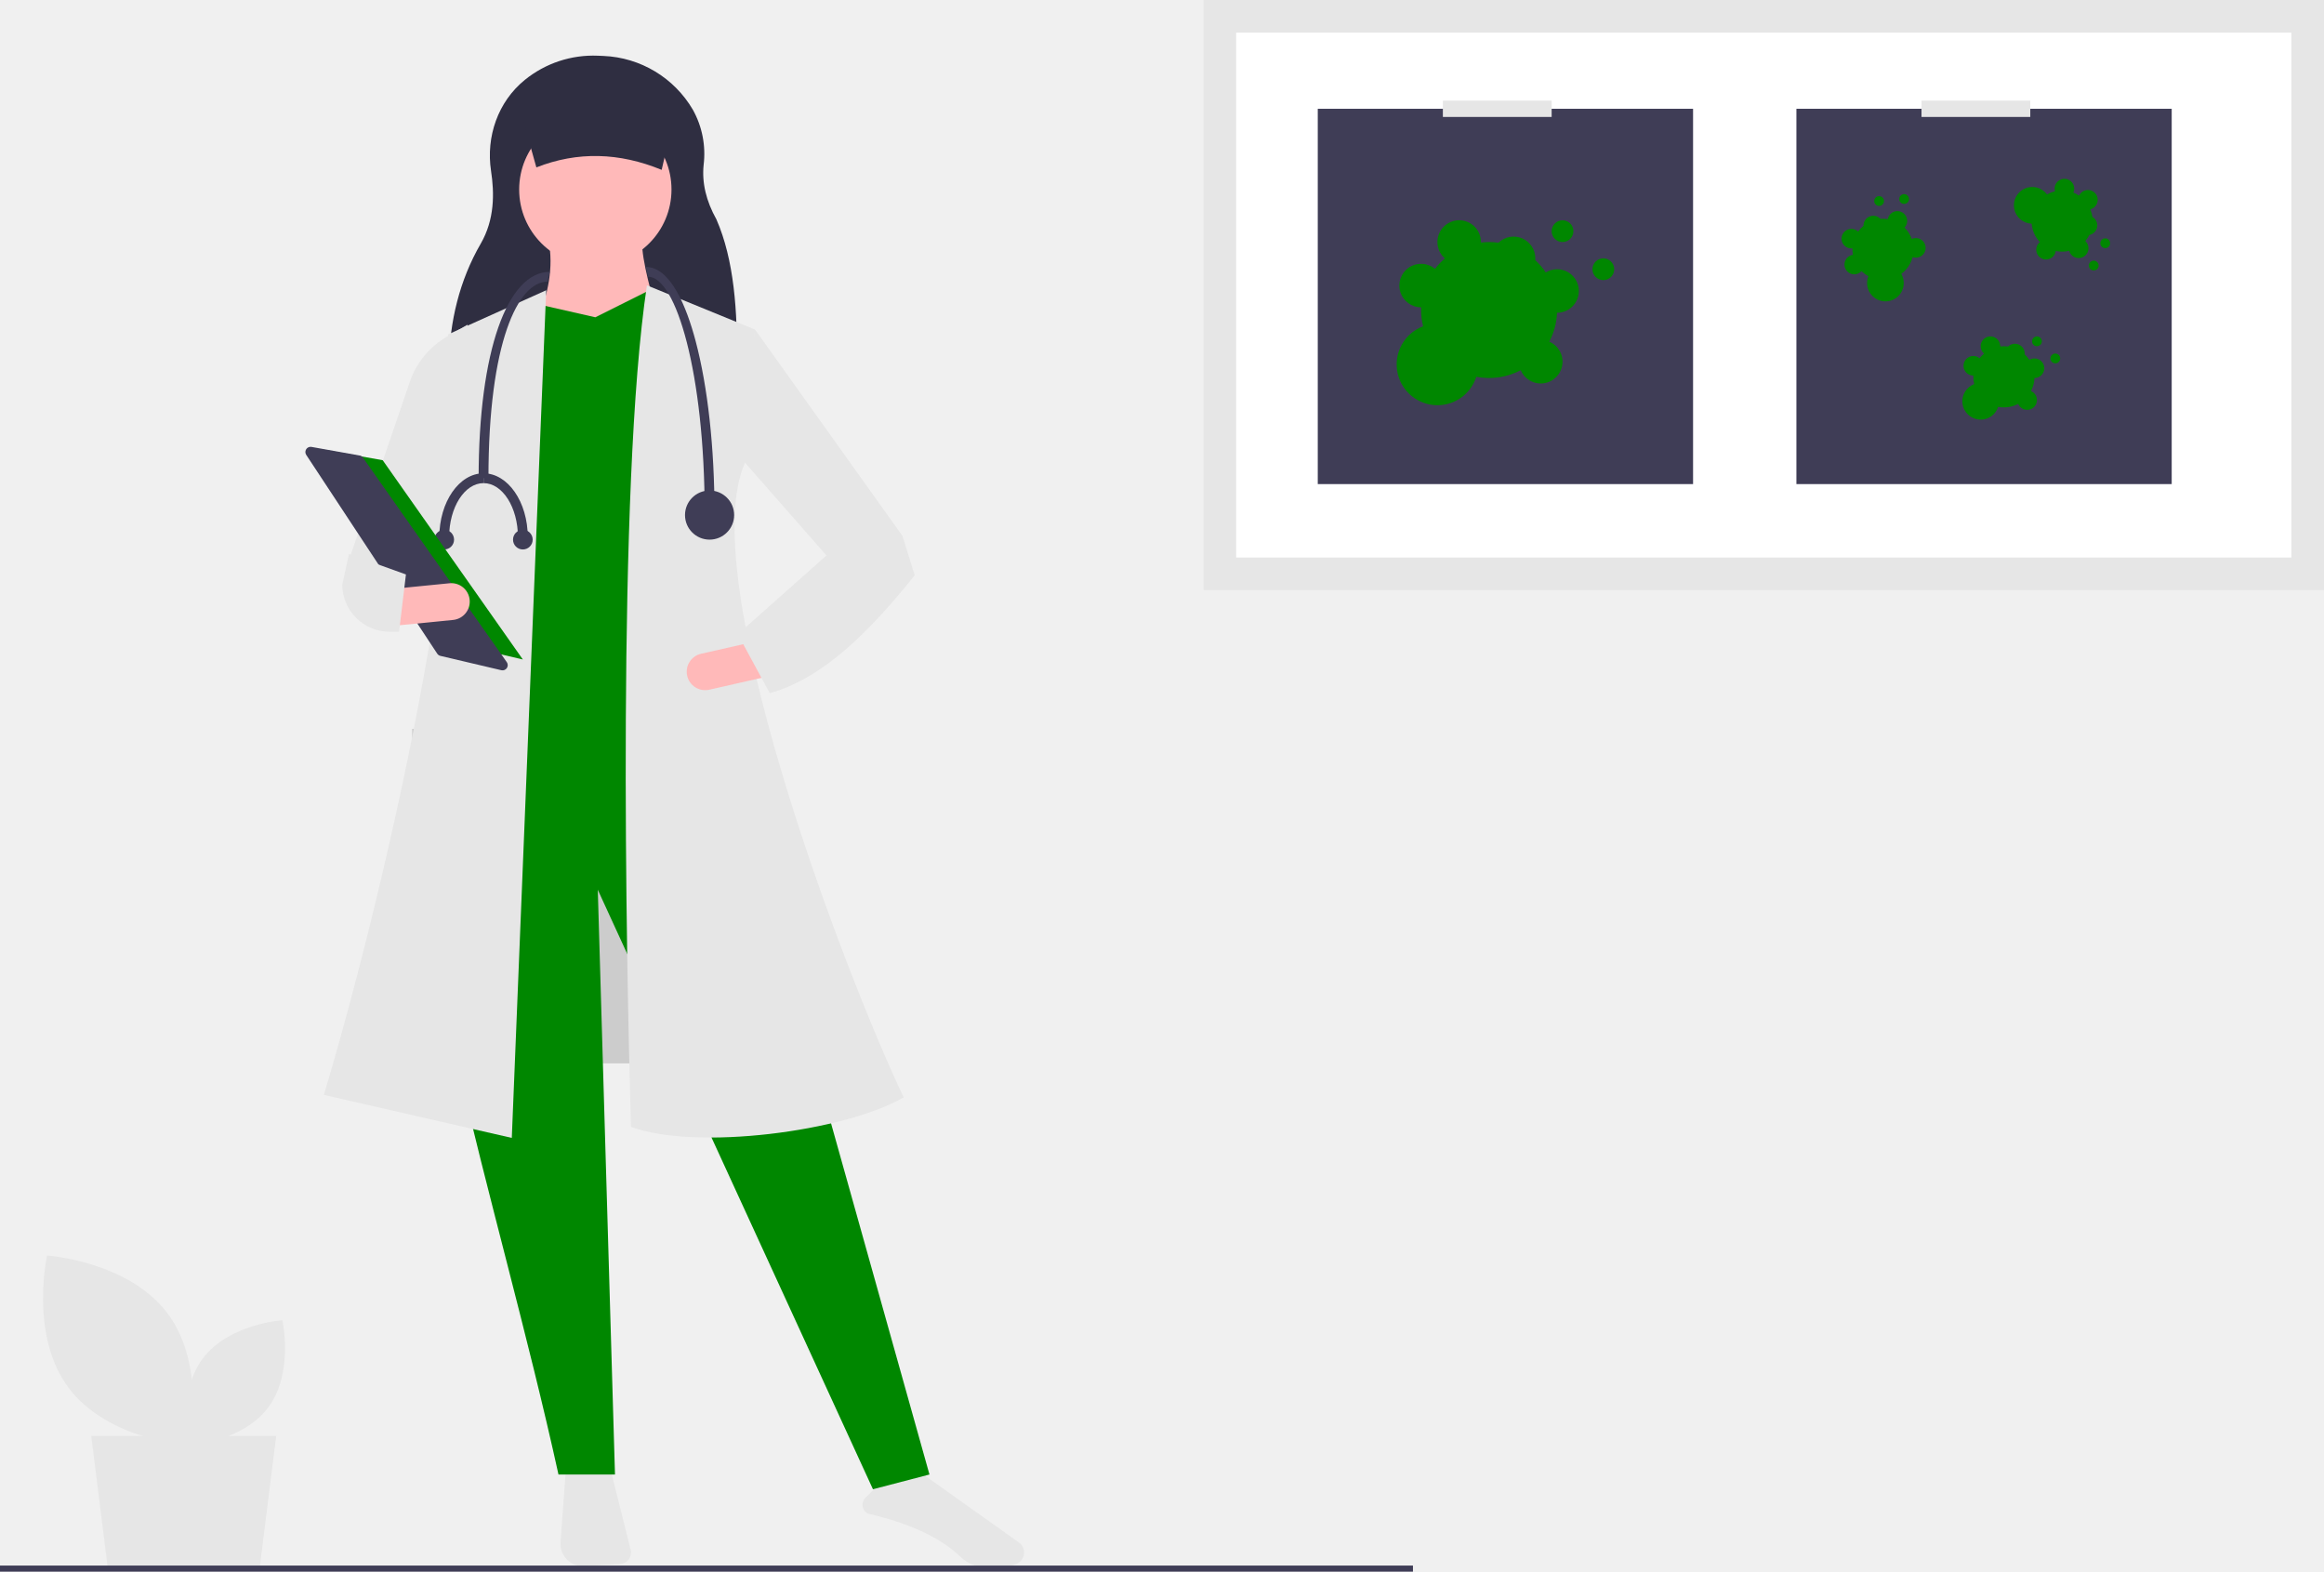
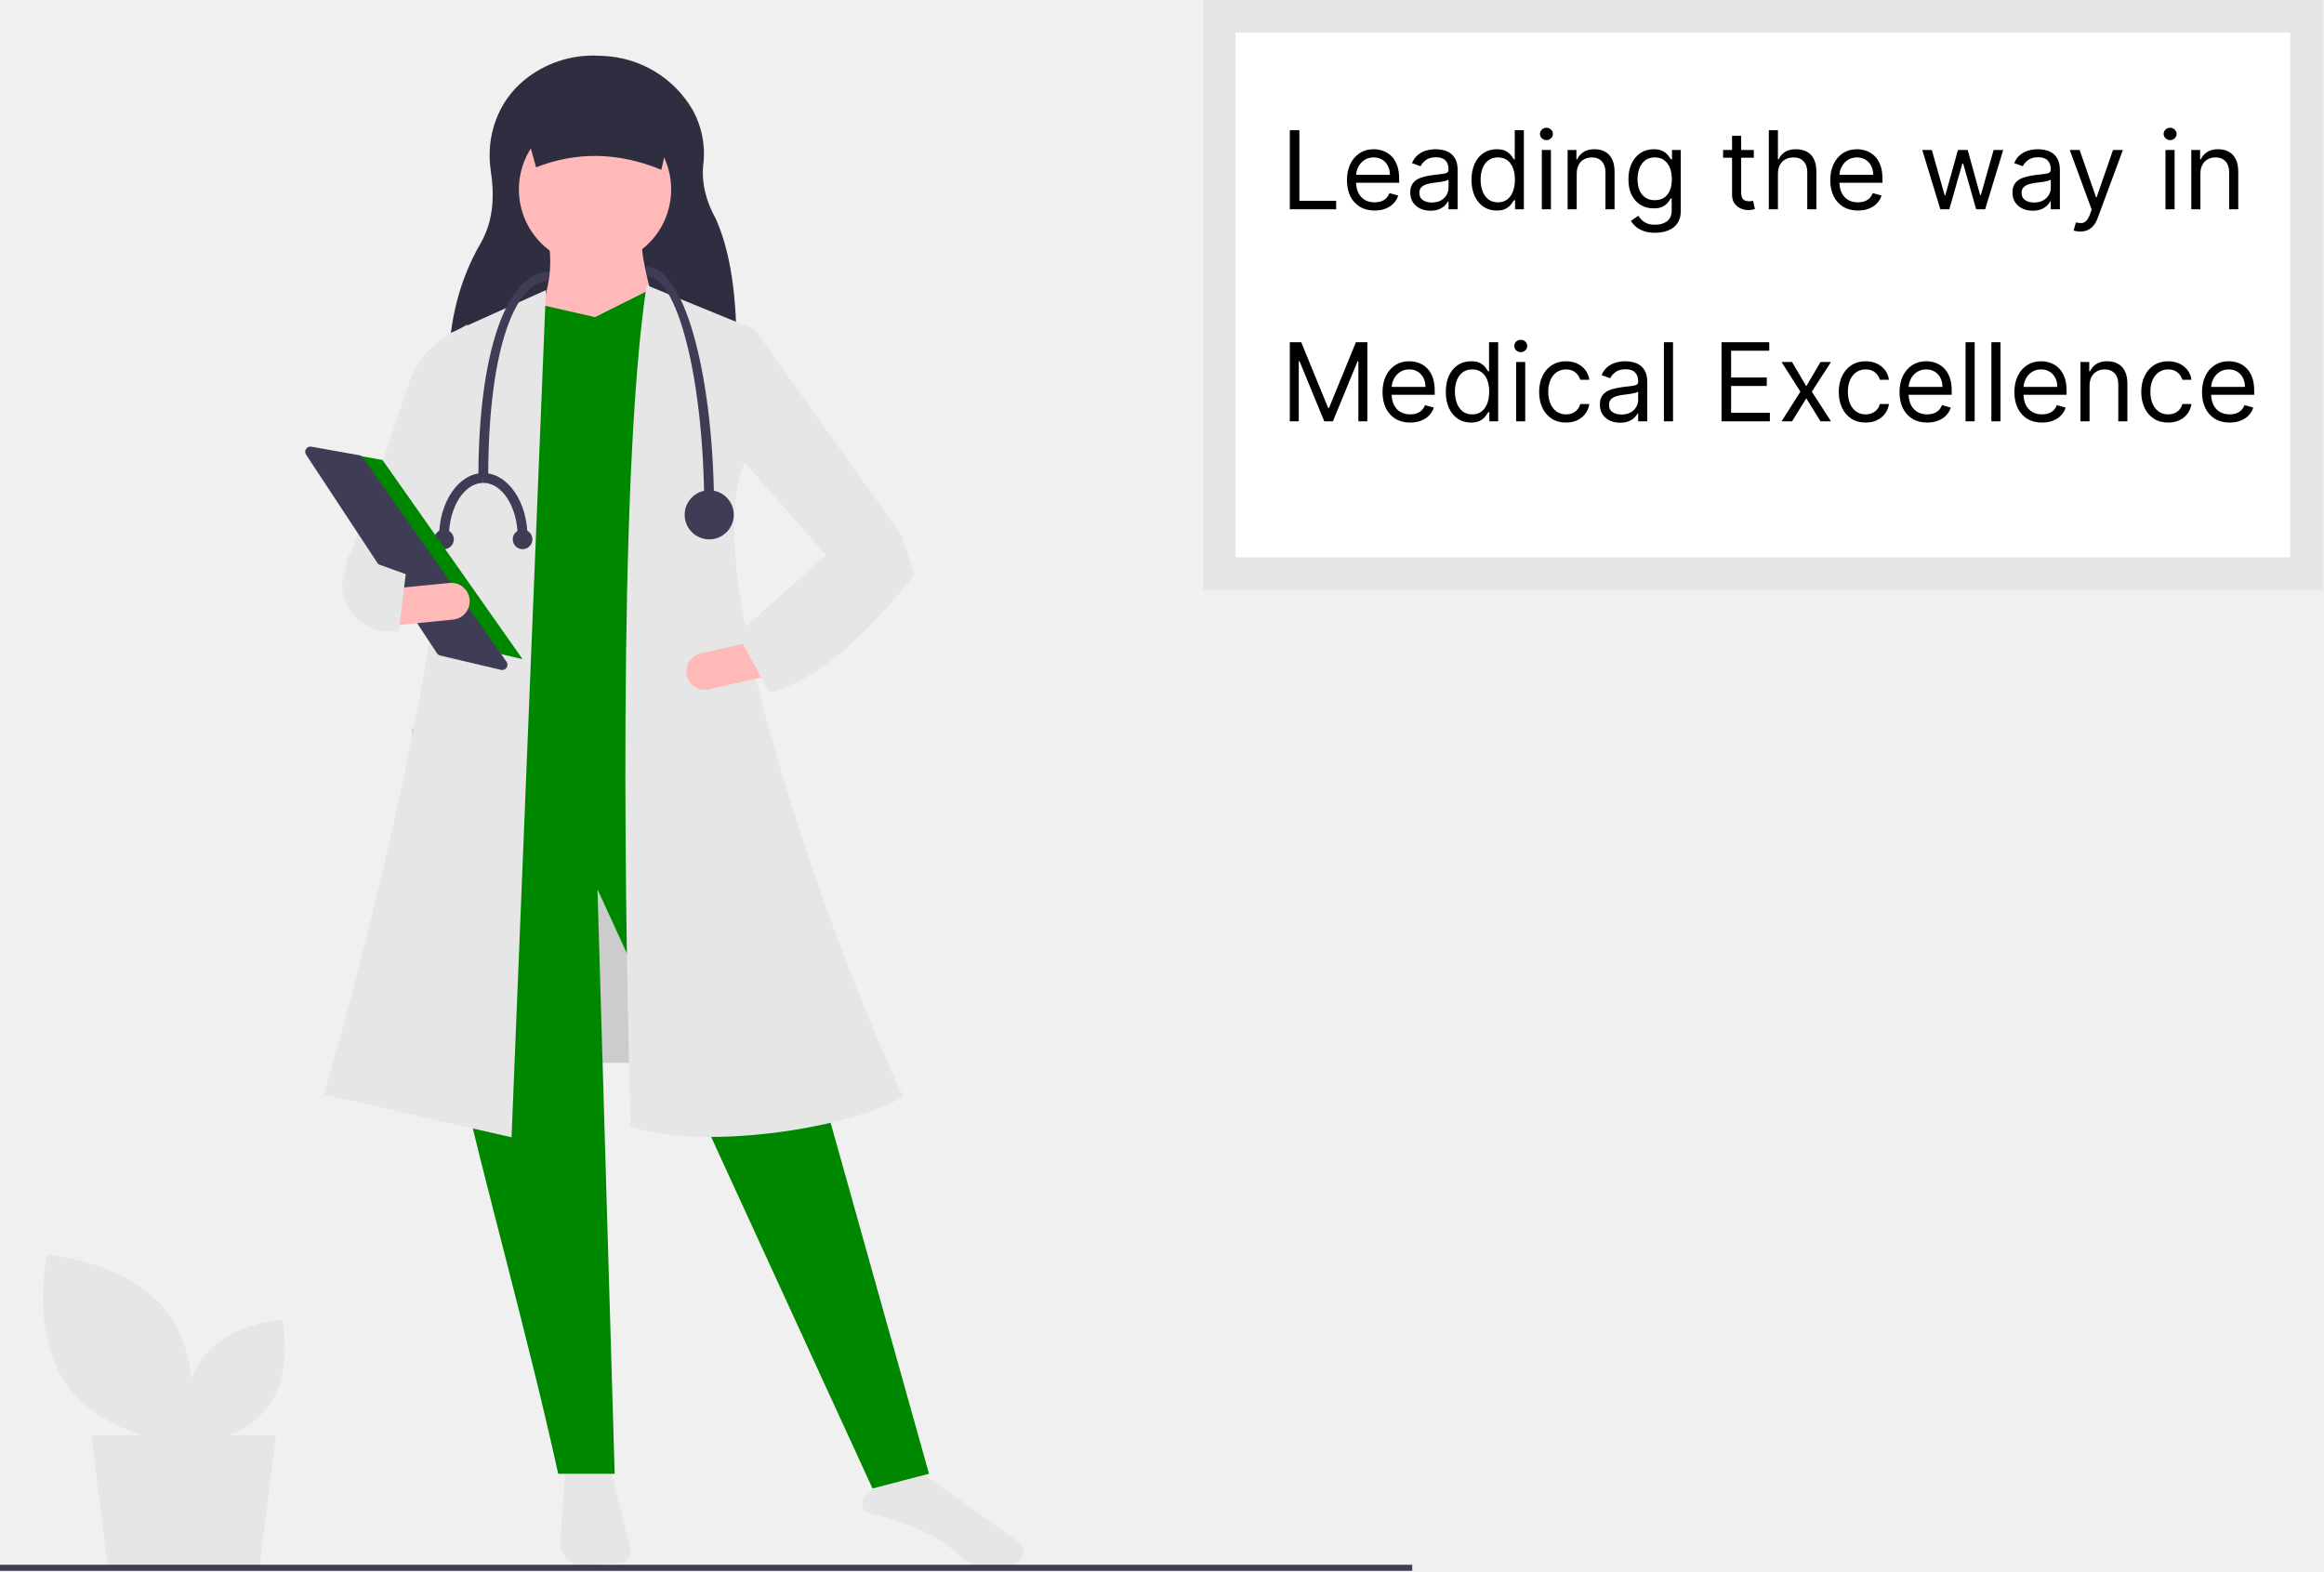
- <svg xmlns="http://www.w3.org/2000/svg" data-name="Layer 1" width="854.557" height="577.897" viewBox="0 0 854.557 577.897">
-   <rect x="151.557" y="268" width="110" height="123" fill="#ccc" />
-   <polygon points="95.557 576 39.557 576 33.557 528 101.557 528 95.557 576" fill="#e6e6e6" />
-   <path d="M380.729,702.284,378.839,728.119a8.224,8.224,0,0,0,8.7,8.809l13.27-.804a4.195,4.195,0,0,0,3.815-5.204L397.258,701.457Z" transform="translate(-172.7217 -161.0514)" fill="#e6e6e6" />
-   <path d="M491.724,717.561c15.618,3.653,26.774,8.846,34.103,15.874a15.035,15.035,0,0,0,9.624,4.125c4.597.242,8.355-.273,11.179-1.535h0a4.43,4.43,0,0,0,2.625-3.651,4.508,4.508,0,0,0-1.888-4.167l-37.04-26.355-15.733,6.294-3.67,3.67a3.634,3.634,0,0,0,.8,5.743Z" transform="translate(-172.7217 -161.0514)" fill="#e6e6e6" />
-   <path d="M443.662,295.746l-105.873-.98c.266-15.421,3.854-30.563,11.697-44.114,5.151-8.899,5.039-18.585,3.798-26.744-1.916-12.592,2.539-25.475,12.437-33.491a39.916,39.916,0,0,1,26.843-8.881l2.056.086a40.008,40.008,0,0,1,32.871,19.77,33.327,33.327,0,0,1,3.961,20.301c-.671,6.601.935,13.27,4.691,20.002C442.621,256.476,444.025,275.392,443.662,295.746Z" transform="translate(-172.7217 -161.0514)" fill="#2f2e41" />
-   <path d="M514.497,703.228l-20.779,5.421-101.184-220.436,6.324,215.015H378.079c-22.203-101.159-62.291-217.907-44.268-254.766l107.508-6.324Z" transform="translate(-172.7217 -161.0514)" fill="#008700" />
-   <circle cx="218.909" cy="69.685" r="28.006" fill="#ffb9b9" />
-   <path d="M416.023,282.232l-46.075-2.71c4.515-10.364,6.319-20.344,4.517-29.813H408.796C408.718,256.979,412.336,269.556,416.023,282.232Z" transform="translate(-172.7217 -161.0514)" fill="#ffb9b9" />
-   <polygon points="272.211 289.217 171.028 296.445 181.417 117.115 199.034 112.146 218.909 116.663 238.784 106.725 251.432 111.243 272.211 289.217" fill="#008700" />
-   <path d="M360.914,579.458l-69.112-15.81c20.551-68.148,57.573-224.051,45.623-279.61l36.137-16.262Z" transform="translate(-172.7217 -161.0514)" fill="#e6e6e6" />
-   <path d="M327.488,382.512l-26.199-16.262,22.343-65.439a30.871,30.871,0,0,1,13.494-16.028l7.527-4.358-4.517,65.95Z" transform="translate(-172.7217 -161.0514)" fill="#e6e6e6" />
-   <path d="M505.011,564.552c-21.813,12.62-76.339,19.655-100.28,10.841-1.762-61.573-5.217-235.739,5.872-309.423l39.751,16.262-3.614,48.785C427.736,372.75,482.919,518.105,505.011,564.552Z" transform="translate(-172.7217 -161.0514)" fill="#e6e6e6" />
-   <polygon points="329.127 213.33 304.734 205.199 272.211 168.158 277.632 121.18 331.837 197.068 329.127 213.33" fill="#e6e6e6" />
-   <path d="M425.403,409.545a6.785,6.785,0,0,0,8.105,5.112l20.706-4.689-2.993-13.217-20.706,4.688a6.777,6.777,0,0,0-5.112,8.105Z" transform="translate(-172.7217 -161.0514)" fill="#ffb9b9" />
-   <path d="M416.023,223.509c-15.556-6.396-30.919-6.859-46.075-.903l-6.324-22.586h57.819Z" transform="translate(-172.7217 -161.0514)" fill="#2f2e41" />
-   <path d="M444.029,394.256l11.745,21.682c19.754-5.51,36.874-22.879,53.302-43.364l-4.517-14.455-28.006,7.227Z" transform="translate(-172.7217 -161.0514)" fill="#e6e6e6" />
-   <path d="M435.447,349.537h-3.614c0-51.111-10.523-86.729-20.779-86.729l-.903-3.614c9.197,0,15.06,14.824,18.36,27.26C432.984,303.314,435.447,325.717,435.447,349.537Z" transform="translate(-172.7217 -161.0514)" fill="#3f3d56" />
-   <path d="M352.332,336.889H348.718c0-46.809,10.596-75.888,26.199-75.888l-.903,3.614C363.221,264.615,352.332,286.963,352.332,336.889Z" transform="translate(-172.7217 -161.0514)" fill="#3f3d56" />
-   <circle cx="260.918" cy="189.389" r="9.034" fill="#3f3d56" />
-   <path d="M337.877,358.571h-3.614c0-12.952,7.295-23.489,16.262-23.489v3.614C343.551,338.696,337.877,347.612,337.877,358.571Z" transform="translate(-172.7217 -161.0514)" fill="#3f3d56" />
-   <path d="M366.787,358.571h-3.614c0-10.959-5.674-19.875-12.648-19.875V335.082C359.492,335.082,366.787,345.619,366.787,358.571Z" transform="translate(-172.7217 -161.0514)" fill="#3f3d56" />
-   <circle cx="192.258" cy="198.423" r="3.614" fill="#3f3d56" />
-   <circle cx="163.348" cy="198.423" r="3.614" fill="#3f3d56" />
-   <polygon points="118.177 165.193 140.724 169.219 192.258 242.495 164.88 236.053 118.177 165.193" fill="#008700" />
-   <path d="M286.9,325.347a1.918,1.918,0,0,0-1.573,2.971l48.171,73.088a1.911,1.911,0,0,0,1.16.81l22.413,5.273a1.914,1.914,0,0,0,2.004-2.965L306.186,329.323a1.903,1.903,0,0,0-1.229-.783l-17.695-3.16A2.076,2.076,0,0,0,286.9,325.347Z" transform="translate(-172.7217 -161.0514)" fill="#3f3d56" />
-   <path d="M316.949,377.604l1.339,13.485,21.126-2.097a6.776,6.776,0,0,0-1.338-13.485Z" transform="translate(-172.7217 -161.0514)" fill="#ffb9b9" />
-   <path d="M298.578,376.042a17.427,17.427,0,0,0,17.406,17.311h3.474l2.529-21.076-20.94-7.538Z" transform="translate(-172.7217 -161.0514)" fill="#e6e6e6" />
-   <rect x="442.557" width="412" height="217" fill="#e6e6e6" />
-   <path d="M627.278,366.051h388v-193h-388Z" transform="translate(-172.7217 -161.0514)" fill="#fff" />
-   <rect x="484.557" y="40" width="138" height="138" fill="#3f3d56" />
-   <circle cx="589.557" cy="99" r="4" fill="#008700" />
-   <circle cx="574.557" cy="85" r="4" fill="#008700" />
-   <path d="M745.278,260.051a7.95,7.95,0,0,0-4.168,1.181,25.124,25.124,0,0,0-3.865-4.536c.017-.213.033-.427.033-.645a7.994,7.994,0,0,0-13.547-5.757,24.507,24.507,0,0,0-6.463-.056c.001-.063.009-.124.009-.187a8,8,0,1,0-13.259,6.018,25.14,25.14,0,0,0-3.624,3.834,7.999,7.999,0,1,0-5.116,14.148l.025-.001c-.013.333-.025.665-.025,1.001a25.045,25.045,0,0,0,.724,5.973,14.994,14.994,0,1,0,19.569,18.578,24.971,24.971,0,0,0,16.342-2.424,8.001,8.001,0,1,0,10.492-10.492,24.857,24.857,0,0,0,2.848-10.636l.025.001a8,8,0,0,0,0-16Z" transform="translate(-172.7217 -161.0514)" fill="#008700" />
-   <rect x="530.557" y="37" width="40" height="6" fill="#e6e6e6" />
-   <rect x="660.557" y="40" width="138" height="138" fill="#3f3d56" />
-   <circle cx="755.757" cy="131.8" r="1.8" fill="#008700" />
-   <circle cx="749.007" cy="125.5" r="1.8" fill="#008700" />
-   <path d="M920.828,292.851a3.577,3.577,0,0,0-1.876.531,11.306,11.306,0,0,0-1.739-2.041c.008-.096.015-.192.015-.29a3.597,3.597,0,0,0-6.096-2.591,11.028,11.028,0,0,0-2.908-.025c.001-.028.004-.056.004-.084a3.6,3.6,0,1,0-5.967,2.708,11.313,11.313,0,0,0-1.631,1.725,3.6,3.6,0,1,0-2.302,6.367l.011-.001c-.006.15-.011.299-.011.451a11.271,11.271,0,0,0,.326,2.688,6.747,6.747,0,1,0,8.806,8.36,11.237,11.237,0,0,0,7.354-1.091,3.6,3.6,0,1,0,4.721-4.721,11.186,11.186,0,0,0,1.282-4.786l.011.001a3.6,3.6,0,0,0,0-7.2Z" transform="translate(-172.7217 -161.0514)" fill="#008700" />
-   <circle cx="769.878" cy="97.642" r="1.8" fill="#008700" />
-   <circle cx="774.113" cy="89.437" r="1.8" fill="#008700" />
-   <path d="M940.526,251.33a3.578,3.578,0,0,0-1.02-1.661,11.306,11.306,0,0,0,1.493-2.227c.095-.019.189-.038.283-.065a3.597,3.597,0,0,0,.841-6.57,11.028,11.028,0,0,0-.764-2.806c.027-.007.055-.011.082-.019a3.6,3.6,0,1,0-4.224-5.009,11.313,11.313,0,0,0-2.103-1.102,3.6,3.6,0,1,0-6.752-.49l.004.011c-.146.035-.291.07-.437.111a11.27,11.27,0,0,0-2.499,1.042,6.747,6.747,0,1,0-5.66,10.743,11.237,11.237,0,0,0,3.044,6.783,3.6,3.6,0,1,0,5.824,3.265,11.186,11.186,0,0,0,4.954-.064l.003.011a3.6,3.6,0,1,0,6.93-1.952Z" transform="translate(-172.7217 -161.0514)" fill="#008700" />
-   <circle cx="700.162" cy="73.181" r="1.8" fill="#008700" />
-   <circle cx="690.958" cy="73.919" r="1.8" fill="#008700" />
-   <path d="M867.726,239.883a3.578,3.578,0,0,0-.872,1.743,11.306,11.306,0,0,0-2.68-.092c-.066-.07-.132-.14-.205-.207a3.597,3.597,0,0,0-6.023,2.755,11.028,11.028,0,0,0-1.98,2.131c-.02-.02-.038-.041-.059-.06a3.6,3.6,0,1,0-2.023,6.232,11.314,11.314,0,0,0,.174,2.368,3.6,3.6,0,1,0,3.15,5.993l.007-.009c.107.105.213.21.325.312a11.27,11.27,0,0,0,2.205,1.572,6.747,6.747,0,1,0,12.111-.867,11.237,11.237,0,0,0,4.153-6.167,3.6,3.6,0,1,0-.304-6.67,11.186,11.186,0,0,0-2.671-4.173l.008-.008a3.6,3.6,0,1,0-5.317-4.854Z" transform="translate(-172.7217 -161.0514)" fill="#008700" />
-   <rect x="706.557" y="37" width="40" height="6" fill="#e6e6e6" />
-   <path d="M197.898,671.294c14.42,19.311,44.352,21.344,44.352,21.344s6.554-29.277-7.866-48.588-44.352-21.344-44.352-21.344S183.478,651.983,197.898,671.294Z" transform="translate(-172.7217 -161.0514)" fill="#e6e6e6" />
-   <path d="M271.355,678.554c-9.515,12.743-29.267,14.084-29.267,14.084s-4.324-19.319,5.191-32.062,29.267-14.084,29.267-14.084S280.87,665.811,271.355,678.554Z" transform="translate(-172.7217 -161.0514)" fill="#e6e6e6" />
-   <rect y="575.657" width="519.557" height="2.241" fill="#3f3d56" />
+ <svg xmlns="http://www.w3.org/2000/svg" width="855" height="578" viewBox="0 0 855 578" fill="none">
+   <g clip-path="url(#clip0_5_2)">
+     <path d="M261.557 268H151.557V391H261.557V268Z" fill="#CCCCCC" />
+     <path d="M95.557 576H39.557L33.557 528H101.557L95.557 576Z" fill="#E6E6E6" />
+     <path d="M208.007 541.232L206.117 567.067C206.032 568.237 206.197 569.411 206.603 570.511C207.008 571.611 207.644 572.612 208.468 573.446C209.292 574.281 210.285 574.929 211.38 575.348C212.475 575.767 213.647 575.947 214.817 575.877L228.087 575.073C228.702 575.035 229.301 574.863 229.842 574.568C230.383 574.273 230.852 573.863 231.216 573.366C231.58 572.869 231.83 572.298 231.949 571.694C232.068 571.089 232.052 570.466 231.902 569.868L224.537 540.406L208.007 541.232Z" fill="#E6E6E6" />
+     <path d="M319.003 556.509C334.62 560.163 345.777 565.356 353.106 572.384C355.716 574.867 359.131 576.331 362.729 576.509C367.326 576.751 371.084 576.236 373.909 574.974H373.909C374.633 574.655 375.258 574.148 375.719 573.506C376.181 572.864 376.462 572.111 376.534 571.323C376.619 570.523 376.489 569.715 376.157 568.982C375.825 568.25 375.303 567.619 374.645 567.156L337.606 540.802L321.873 547.096L318.202 550.766C317.805 551.163 317.505 551.648 317.327 552.18C317.148 552.713 317.096 553.28 317.173 553.837C317.251 554.393 317.456 554.924 317.774 555.388C318.091 555.852 318.512 556.236 319.003 556.509H319.003Z" fill="#E6E6E6" />
+     <path d="M270.94 134.695L165.067 133.714C165.333 118.294 168.921 103.151 176.764 89.6C181.914 80.701 181.803 71.016 180.562 62.856C178.646 50.264 183.101 37.381 192.999 29.365C200.563 23.229 210.11 20.07 219.842 20.484L221.897 20.569C228.594 20.848 235.113 22.804 240.856 26.258C246.6 29.712 251.383 34.554 254.768 40.339C258.208 46.515 259.595 53.624 258.729 60.64C258.058 67.241 259.664 73.91 263.42 80.642C269.9 95.424 271.303 114.34 270.94 134.695Z" fill="#2F2E41" />
+     <path d="M341.775 542.176L320.996 547.597L219.813 327.161L226.137 542.176H205.358C183.154 441.018 143.067 324.27 161.09 287.41L268.597 281.086L341.775 542.176Z" fill="#008700" />
+     <path d="M218.909 97.691C234.376 97.691 246.915 85.153 246.915 69.685C246.915 54.218 234.376 41.679 218.909 41.679C203.442 41.679 190.903 54.218 190.903 69.685C190.903 85.153 203.442 97.691 218.909 97.691Z" fill="#FFB9B9" />
+     <path d="M243.302 121.18L197.227 118.47C201.742 108.106 203.546 98.126 201.744 88.657H236.074C235.996 95.928 239.614 108.504 243.302 121.18Z" fill="#FFB9B9" />
+     <path d="M272.211 289.217L171.028 296.445L181.417 117.115L199.034 112.146L218.909 116.663L238.784 106.725L251.432 111.243L272.211 289.217Z" fill="#008700" />
+     <path d="M188.193 418.407L119.081 402.597C139.631 334.449 176.654 178.546 164.704 122.987L200.841 106.725L188.193 418.407Z" fill="#E6E6E6" />
+     <path d="M154.766 221.46L128.567 205.199L150.91 139.759C153.402 133.007 158.175 127.337 164.404 123.731L171.931 119.373L167.414 185.323L154.766 221.46Z" fill="#E6E6E6" />
+     <path d="M332.289 403.501C310.476 416.121 255.95 423.156 232.009 414.342C230.247 352.769 226.792 178.603 237.881 104.919L277.632 121.18L274.018 169.965C255.014 211.698 310.198 357.054 332.289 403.501Z" fill="#E6E6E6" />
+     <path d="M329.127 213.33L304.734 205.199L272.211 168.158L277.632 121.18L331.837 197.068L329.127 213.33Z" fill="#E6E6E6" />
+     <path d="M252.681 248.494C253.08 250.245 254.158 251.767 255.677 252.725C257.196 253.684 259.034 254 260.786 253.606L281.492 248.917L278.5 235.7L257.793 240.389C256.041 240.786 254.518 241.863 253.559 243.383C252.6 244.903 252.285 246.741 252.681 248.494V248.494Z" fill="#FFB9B9" />
+     <path d="M243.302 62.458C227.746 56.061 212.382 55.598 197.227 61.554L190.903 38.969H248.722L243.302 62.458Z" fill="#2F2E41" />
+     <path d="M271.308 233.205L283.052 254.887C302.806 249.378 319.926 232.008 336.354 211.523L331.837 197.068L303.831 204.295L271.308 233.205Z" fill="#E6E6E6" />
+     <path d="M262.725 188.485H259.111C259.111 137.375 248.588 101.757 238.333 101.757L237.429 98.143C246.626 98.143 252.49 112.967 255.789 125.403C260.262 142.263 262.725 164.666 262.725 188.485Z" fill="#3F3D56" />
+     <path d="M179.61 175.837H175.996C175.996 129.028 186.593 99.95 202.196 99.95L201.292 103.563C190.5 103.563 179.61 125.911 179.61 175.837Z" fill="#3F3D56" />
+     <path d="M260.918 198.423C265.908 198.423 269.953 194.378 269.953 189.389C269.953 184.399 265.908 180.355 260.918 180.355C255.929 180.355 251.884 184.399 251.884 189.389C251.884 194.378 255.929 198.423 260.918 198.423Z" fill="#3F3D56" />
+     <path d="M165.155 197.52H161.542C161.542 184.568 168.836 174.031 177.803 174.031V177.644C170.829 177.644 165.155 186.56 165.155 197.52Z" fill="#3F3D56" />
+     <path d="M194.065 197.52H190.451C190.451 186.56 184.777 177.644 177.803 177.644V174.031C186.77 174.031 194.065 184.568 194.065 197.52Z" fill="#3F3D56" />
+     <path d="M192.258 202.037C194.254 202.037 195.872 200.419 195.872 198.423C195.872 196.427 194.254 194.809 192.258 194.809C190.262 194.809 188.644 196.427 188.644 198.423C188.644 200.419 190.262 202.037 192.258 202.037Z" fill="#3F3D56" />
+     <path d="M163.348 202.037C165.344 202.037 166.962 200.419 166.962 198.423C166.962 196.427 165.344 194.809 163.348 194.809C161.353 194.809 159.735 196.427 159.735 198.423C159.735 200.419 161.353 202.037 163.348 202.037Z" fill="#3F3D56" />
+     <path d="M118.177 165.193L140.724 169.219L192.258 242.495L164.88 236.053L118.177 165.193Z" fill="#008700" />
+     <path d="M114.178 164.296C113.834 164.301 113.498 164.398 113.205 164.578C112.912 164.757 112.673 165.012 112.512 165.316C112.351 165.619 112.275 165.961 112.291 166.304C112.308 166.647 112.416 166.98 112.604 167.267L160.776 240.355C161.045 240.763 161.46 241.053 161.936 241.165L184.349 246.438C184.727 246.527 185.123 246.499 185.484 246.358C185.846 246.217 186.156 245.969 186.373 245.647C186.591 245.325 186.705 244.945 186.702 244.557C186.698 244.169 186.576 243.791 186.353 243.474L133.464 168.272C133.321 168.067 133.138 167.892 132.927 167.758C132.716 167.624 132.481 167.532 132.235 167.489L114.539 164.329C114.42 164.307 114.299 164.296 114.178 164.296V164.296Z" fill="#3F3D56" />
+     <path d="M144.227 216.553L145.566 230.038L166.693 227.941C168.481 227.764 170.125 226.883 171.264 225.493C172.403 224.103 172.944 222.317 172.766 220.529C172.589 218.741 171.708 217.096 170.318 215.957C168.928 214.819 167.142 214.278 165.354 214.456L144.227 216.553Z" fill="#FFB9B9" />
+     <path d="M125.857 214.991C125.887 219.589 127.734 223.989 130.995 227.231C134.255 230.474 138.665 232.296 143.263 232.302H146.737L149.266 211.226L128.326 203.688L125.857 214.991Z" fill="#E6E6E6" />
+     <path d="M854.557 0H442.557V217H854.557V0Z" fill="#E6E6E6" />
+     <path d="M454.557 205H842.557V12H454.557V205Z" fill="white" />
+     <path d="M474.523 125.909H478.727L488.614 150.057H488.955L498.841 125.909H503.045V155H499.75V132.898H499.466L490.375 155H487.193L478.102 132.898H477.818V155H474.523V125.909ZM518.802 155.455C516.7 155.455 514.886 154.991 513.362 154.062C511.846 153.125 510.677 151.818 509.853 150.142C509.039 148.456 508.631 146.496 508.631 144.261C508.631 142.027 509.039 140.057 509.853 138.352C510.677 136.638 511.823 135.303 513.29 134.347C514.768 133.381 516.491 132.898 518.461 132.898C519.597 132.898 520.719 133.087 521.827 133.466C522.935 133.845 523.944 134.46 524.853 135.312C525.762 136.155 526.487 137.273 527.026 138.665C527.566 140.057 527.836 141.771 527.836 143.807V145.227H511.018V142.33H524.427C524.427 141.098 524.181 140 523.688 139.034C523.205 138.068 522.514 137.306 521.614 136.747C520.724 136.188 519.673 135.909 518.461 135.909C517.126 135.909 515.97 136.241 514.995 136.903C514.029 137.557 513.286 138.409 512.765 139.46C512.244 140.511 511.984 141.638 511.984 142.841V144.773C511.984 146.42 512.268 147.817 512.836 148.963C513.414 150.099 514.214 150.966 515.237 151.562C516.259 152.15 517.448 152.443 518.802 152.443C519.683 152.443 520.478 152.32 521.188 152.074C521.908 151.818 522.528 151.439 523.049 150.938C523.57 150.426 523.972 149.792 524.256 149.034L527.495 149.943C527.154 151.042 526.581 152.008 525.776 152.841C524.971 153.665 523.977 154.309 522.793 154.773C521.61 155.227 520.279 155.455 518.802 155.455ZM541.174 155.455C539.356 155.455 537.751 154.995 536.359 154.077C534.967 153.149 533.878 151.842 533.092 150.156C532.306 148.461 531.913 146.458 531.913 144.148C531.913 141.856 532.306 139.867 533.092 138.182C533.878 136.496 534.971 135.194 536.373 134.276C537.774 133.357 539.394 132.898 541.231 132.898C542.651 132.898 543.773 133.134 544.597 133.608C545.431 134.072 546.065 134.602 546.501 135.199C546.946 135.786 547.291 136.269 547.538 136.648H547.822V125.909H551.174V155H547.935V151.648H547.538C547.291 152.045 546.941 152.547 546.487 153.153C546.032 153.75 545.383 154.285 544.54 154.759C543.698 155.223 542.576 155.455 541.174 155.455ZM541.629 152.443C542.973 152.443 544.11 152.093 545.038 151.392C545.966 150.682 546.671 149.702 547.154 148.452C547.637 147.192 547.879 145.739 547.879 144.091C547.879 142.462 547.642 141.037 547.168 139.815C546.695 138.584 545.994 137.628 545.066 136.946C544.138 136.255 542.992 135.909 541.629 135.909C540.208 135.909 539.024 136.274 538.077 137.003C537.14 137.723 536.434 138.703 535.961 139.943C535.497 141.174 535.265 142.557 535.265 144.091C535.265 145.644 535.502 147.055 535.975 148.324C536.458 149.583 537.168 150.587 538.106 151.335C539.053 152.074 540.227 152.443 541.629 152.443ZM557.779 155V133.182H561.131V155H557.779ZM559.484 129.545C558.83 129.545 558.267 129.323 557.793 128.878C557.329 128.433 557.097 127.898 557.097 127.273C557.097 126.648 557.329 126.113 557.793 125.668C558.267 125.223 558.83 125 559.484 125C560.137 125 560.696 125.223 561.16 125.668C561.633 126.113 561.87 126.648 561.87 127.273C561.87 127.898 561.633 128.433 561.16 128.878C560.696 129.323 560.137 129.545 559.484 129.545ZM576.135 155.455C574.089 155.455 572.328 154.972 570.851 154.006C569.374 153.04 568.237 151.709 567.442 150.014C566.646 148.319 566.249 146.383 566.249 144.205C566.249 141.989 566.656 140.033 567.47 138.338C568.294 136.634 569.44 135.303 570.908 134.347C572.385 133.381 574.108 132.898 576.078 132.898C577.612 132.898 578.995 133.182 580.226 133.75C581.457 134.318 582.465 135.114 583.251 136.136C584.037 137.159 584.525 138.352 584.714 139.716H581.362C581.107 138.722 580.538 137.841 579.658 137.074C578.786 136.297 577.612 135.909 576.135 135.909C574.828 135.909 573.682 136.25 572.697 136.932C571.722 137.604 570.96 138.556 570.411 139.787C569.871 141.009 569.601 142.443 569.601 144.091C569.601 145.777 569.866 147.244 570.396 148.494C570.936 149.744 571.694 150.715 572.669 151.406C573.654 152.098 574.809 152.443 576.135 152.443C577.006 152.443 577.797 152.292 578.507 151.989C579.217 151.686 579.819 151.25 580.311 150.682C580.804 150.114 581.154 149.432 581.362 148.636H584.714C584.525 149.924 584.056 151.084 583.308 152.116C582.57 153.139 581.589 153.954 580.368 154.56C579.156 155.156 577.745 155.455 576.135 155.455ZM596.036 155.511C594.653 155.511 593.398 155.251 592.271 154.73C591.144 154.2 590.25 153.438 589.587 152.443C588.924 151.439 588.592 150.227 588.592 148.807C588.592 147.557 588.839 146.544 589.331 145.767C589.823 144.981 590.482 144.366 591.305 143.92C592.129 143.475 593.038 143.144 594.033 142.926C595.036 142.699 596.045 142.519 597.058 142.386C598.384 142.216 599.459 142.088 600.283 142.003C601.116 141.908 601.722 141.752 602.101 141.534C602.489 141.316 602.683 140.937 602.683 140.398V140.284C602.683 138.883 602.3 137.794 601.533 137.017C600.775 136.241 599.625 135.852 598.081 135.852C596.481 135.852 595.226 136.203 594.317 136.903C593.408 137.604 592.768 138.352 592.399 139.148L589.217 138.011C589.786 136.686 590.543 135.653 591.49 134.915C592.446 134.167 593.488 133.646 594.615 133.352C595.751 133.049 596.869 132.898 597.967 132.898C598.668 132.898 599.473 132.983 600.382 133.153C601.301 133.314 602.186 133.651 603.038 134.162C603.9 134.673 604.615 135.445 605.183 136.477C605.751 137.509 606.036 138.892 606.036 140.625V155H602.683V152.045H602.513C602.286 152.519 601.907 153.026 601.376 153.565C600.846 154.105 600.141 154.564 599.26 154.943C598.379 155.322 597.304 155.511 596.036 155.511ZM596.547 152.5C597.873 152.5 598.99 152.24 599.899 151.719C600.818 151.198 601.509 150.526 601.973 149.702C602.446 148.878 602.683 148.011 602.683 147.102V144.034C602.541 144.205 602.229 144.361 601.746 144.503C601.272 144.635 600.723 144.754 600.098 144.858C599.482 144.953 598.881 145.038 598.294 145.114C597.716 145.18 597.248 145.237 596.888 145.284C596.017 145.398 595.202 145.582 594.445 145.838C593.696 146.084 593.09 146.458 592.626 146.96C592.172 147.453 591.945 148.125 591.945 148.977C591.945 150.142 592.375 151.023 593.237 151.619C594.108 152.206 595.212 152.5 596.547 152.5ZM615.506 125.909V155H612.154V125.909H615.506ZM633.351 155V125.909H650.908V129.034H636.874V138.864H649.999V141.989H636.874V151.875H651.135V155H633.351ZM659.303 133.182L664.53 142.102L669.757 133.182H673.621L666.575 144.091L673.621 155H669.757L664.53 146.534L659.303 155H655.439L662.371 144.091L655.439 133.182H659.303ZM686.369 155.455C684.324 155.455 682.563 154.972 681.085 154.006C679.608 153.04 678.472 151.709 677.676 150.014C676.881 148.319 676.483 146.383 676.483 144.205C676.483 141.989 676.89 140.033 677.705 138.338C678.528 136.634 679.674 135.303 681.142 134.347C682.619 133.381 684.343 132.898 686.312 132.898C687.847 132.898 689.229 133.182 690.46 133.75C691.691 134.318 692.7 135.114 693.486 136.136C694.272 137.159 694.759 138.352 694.949 139.716H691.597C691.341 138.722 690.773 137.841 689.892 137.074C689.021 136.297 687.847 135.909 686.369 135.909C685.063 135.909 683.917 136.25 682.932 136.932C681.956 137.604 681.194 138.556 680.645 139.787C680.105 141.009 679.835 142.443 679.835 144.091C679.835 145.777 680.1 147.244 680.631 148.494C681.17 149.744 681.928 150.715 682.903 151.406C683.888 152.098 685.044 152.443 686.369 152.443C687.241 152.443 688.031 152.292 688.741 151.989C689.452 151.686 690.053 151.25 690.545 150.682C691.038 150.114 691.388 149.432 691.597 148.636H694.949C694.759 149.924 694.291 151.084 693.543 152.116C692.804 153.139 691.824 153.954 690.602 154.56C689.39 155.156 687.979 155.455 686.369 155.455ZM708.997 155.455C706.895 155.455 705.081 154.991 703.557 154.062C702.042 153.125 700.872 151.818 700.048 150.142C699.234 148.456 698.827 146.496 698.827 144.261C698.827 142.027 699.234 140.057 700.048 138.352C700.872 136.638 702.018 135.303 703.486 134.347C704.963 133.381 706.687 132.898 708.656 132.898C709.793 132.898 710.915 133.087 712.023 133.466C713.131 133.845 714.139 134.46 715.048 135.312C715.957 136.155 716.682 137.273 717.222 138.665C717.761 140.057 718.031 141.771 718.031 143.807V145.227H701.213V142.33H714.622C714.622 141.098 714.376 140 713.884 139.034C713.401 138.068 712.709 137.306 711.81 136.747C710.92 136.188 709.868 135.909 708.656 135.909C707.321 135.909 706.166 136.241 705.19 136.903C704.224 137.557 703.481 138.409 702.96 139.46C702.439 140.511 702.179 141.638 702.179 142.841V144.773C702.179 146.42 702.463 147.817 703.031 148.963C703.609 150.099 704.409 150.966 705.432 151.562C706.455 152.15 707.643 152.443 708.997 152.443C709.878 152.443 710.673 152.32 711.384 152.074C712.103 151.818 712.723 151.439 713.244 150.938C713.765 150.426 714.168 149.792 714.452 149.034L717.69 149.943C717.349 151.042 716.777 152.008 715.972 152.841C715.167 153.665 714.172 154.309 712.989 154.773C711.805 155.227 710.474 155.455 708.997 155.455ZM726.483 125.909V155H723.131V125.909H726.483ZM735.975 125.909V155H732.623V125.909H735.975ZM751.263 155.455C749.161 155.455 747.347 154.991 745.822 154.062C744.307 153.125 743.138 151.818 742.314 150.142C741.5 148.456 741.092 146.496 741.092 144.261C741.092 142.027 741.5 140.057 742.314 138.352C743.138 136.638 744.284 135.303 745.751 134.347C747.229 133.381 748.952 132.898 750.922 132.898C752.058 132.898 753.18 133.087 754.288 133.466C755.396 133.845 756.405 134.46 757.314 135.312C758.223 136.155 758.947 137.273 759.487 138.665C760.027 140.057 760.297 141.771 760.297 143.807V145.227H743.479V142.33H756.888C756.888 141.098 756.642 140 756.149 139.034C755.666 138.068 754.975 137.306 754.075 136.747C753.185 136.188 752.134 135.909 750.922 135.909C749.587 135.909 748.431 136.241 747.456 136.903C746.49 137.557 745.747 138.409 745.226 139.46C744.705 140.511 744.445 141.638 744.445 142.841V144.773C744.445 146.42 744.729 147.817 745.297 148.963C745.875 150.099 746.675 150.966 747.697 151.562C748.72 152.15 749.909 152.443 751.263 152.443C752.143 152.443 752.939 152.32 753.649 152.074C754.369 151.818 754.989 151.439 755.51 150.938C756.031 150.426 756.433 149.792 756.717 149.034L759.956 149.943C759.615 151.042 759.042 152.008 758.237 152.841C757.432 153.665 756.438 154.309 755.254 154.773C754.071 155.227 752.74 155.455 751.263 155.455ZM768.749 141.875V155H765.396V133.182H768.635V136.591H768.919C769.43 135.483 770.207 134.593 771.249 133.92C772.29 133.239 773.635 132.898 775.283 132.898C776.76 132.898 778.053 133.201 779.161 133.807C780.268 134.403 781.13 135.312 781.746 136.534C782.361 137.746 782.669 139.28 782.669 141.136V155H779.317V141.364C779.317 139.65 778.872 138.314 777.982 137.358C777.091 136.392 775.87 135.909 774.317 135.909C773.247 135.909 772.29 136.141 771.447 136.605C770.614 137.069 769.956 137.746 769.473 138.636C768.99 139.527 768.749 140.606 768.749 141.875ZM797.658 155.455C795.613 155.455 793.852 154.972 792.374 154.006C790.897 153.04 789.761 151.709 788.965 150.014C788.17 148.319 787.772 146.383 787.772 144.205C787.772 141.989 788.179 140.033 788.994 138.338C789.817 136.634 790.963 135.303 792.431 134.347C793.908 133.381 795.632 132.898 797.602 132.898C799.136 132.898 800.518 133.182 801.749 133.75C802.98 134.318 803.989 135.114 804.775 136.136C805.561 137.159 806.049 138.352 806.238 139.716H802.886C802.63 138.722 802.062 137.841 801.181 137.074C800.31 136.297 799.136 135.909 797.658 135.909C796.352 135.909 795.206 136.25 794.221 136.932C793.246 137.604 792.483 138.556 791.934 139.787C791.394 141.009 791.124 142.443 791.124 144.091C791.124 145.777 791.389 147.244 791.92 148.494C792.46 149.744 793.217 150.715 794.192 151.406C795.177 152.098 796.333 152.443 797.658 152.443C798.53 152.443 799.32 152.292 800.031 151.989C800.741 151.686 801.342 151.25 801.835 150.682C802.327 150.114 802.677 149.432 802.886 148.636H806.238C806.049 149.924 805.58 151.084 804.832 152.116C804.093 153.139 803.113 153.954 801.891 154.56C800.679 155.156 799.268 155.455 797.658 155.455ZM820.286 155.455C818.184 155.455 816.371 154.991 814.846 154.062C813.331 153.125 812.161 151.818 811.337 150.142C810.523 148.456 810.116 146.496 810.116 144.261C810.116 142.027 810.523 140.057 811.337 138.352C812.161 136.638 813.307 135.303 814.775 134.347C816.252 133.381 817.976 132.898 819.945 132.898C821.082 132.898 822.204 133.087 823.312 133.466C824.42 133.845 825.428 134.46 826.337 135.312C827.246 136.155 827.971 137.273 828.511 138.665C829.05 140.057 829.32 141.771 829.32 143.807V145.227H812.502V142.33H825.911C825.911 141.098 825.665 140 825.173 139.034C824.69 138.068 823.998 137.306 823.099 136.747C822.209 136.188 821.157 135.909 819.945 135.909C818.61 135.909 817.455 136.241 816.479 136.903C815.513 137.557 814.77 138.409 814.249 139.46C813.728 140.511 813.468 141.638 813.468 142.841V144.773C813.468 146.42 813.752 147.817 814.32 148.963C814.898 150.099 815.698 150.966 816.721 151.562C817.744 152.15 818.932 152.443 820.286 152.443C821.167 152.443 821.962 152.32 822.673 152.074C823.392 151.818 824.013 151.439 824.533 150.938C825.054 150.426 825.457 149.792 825.741 149.034L828.979 149.943C828.638 151.042 828.066 152.008 827.261 152.841C826.456 153.665 825.461 154.309 824.278 154.773C823.094 155.227 821.763 155.455 820.286 155.455Z" fill="black" />
+     <path d="M474.523 77V47.909H478.045V73.875H491.568V77H474.523ZM505.716 77.454C503.614 77.454 501.8 76.99 500.276 76.062C498.76 75.125 497.591 73.818 496.767 72.142C495.953 70.456 495.545 68.496 495.545 66.261C495.545 64.026 495.953 62.057 496.767 60.352C497.591 58.638 498.737 57.303 500.205 56.347C501.682 55.381 503.405 54.898 505.375 54.898C506.511 54.898 507.634 55.087 508.741 55.466C509.849 55.845 510.858 56.46 511.767 57.312C512.676 58.155 513.401 59.273 513.94 60.665C514.48 62.057 514.75 63.771 514.75 65.807V67.227H497.932V64.329H511.341C511.341 63.099 511.095 62 510.602 61.034C510.119 60.068 509.428 59.306 508.528 58.747C507.638 58.188 506.587 57.909 505.375 57.909C504.04 57.909 502.884 58.24 501.909 58.903C500.943 59.557 500.2 60.409 499.679 61.46C499.158 62.511 498.898 63.638 498.898 64.841V66.773C498.898 68.421 499.182 69.817 499.75 70.963C500.328 72.099 501.128 72.966 502.151 73.562C503.173 74.15 504.362 74.443 505.716 74.443C506.597 74.443 507.392 74.32 508.102 74.074C508.822 73.818 509.442 73.439 509.963 72.938C510.484 72.426 510.886 71.792 511.17 71.034L514.409 71.943C514.068 73.042 513.495 74.008 512.69 74.841C511.885 75.665 510.891 76.309 509.707 76.773C508.524 77.227 507.193 77.454 505.716 77.454ZM526.27 77.511C524.887 77.511 523.633 77.251 522.506 76.73C521.379 76.2 520.484 75.438 519.821 74.443C519.158 73.439 518.827 72.227 518.827 70.807C518.827 69.557 519.073 68.544 519.565 67.767C520.058 66.981 520.716 66.365 521.54 65.921C522.364 65.475 523.273 65.144 524.267 64.926C525.271 64.699 526.279 64.519 527.293 64.386C528.618 64.216 529.693 64.088 530.517 64.003C531.35 63.908 531.956 63.752 532.335 63.534C532.723 63.316 532.918 62.938 532.918 62.398V62.284C532.918 60.883 532.534 59.794 531.767 59.017C531.009 58.24 529.859 57.852 528.315 57.852C526.715 57.852 525.46 58.203 524.551 58.903C523.642 59.604 523.003 60.352 522.634 61.148L519.452 60.011C520.02 58.686 520.777 57.653 521.724 56.915C522.681 56.167 523.723 55.646 524.849 55.352C525.986 55.049 527.103 54.898 528.202 54.898C528.902 54.898 529.707 54.983 530.616 55.153C531.535 55.314 532.42 55.651 533.273 56.162C534.134 56.673 534.849 57.445 535.418 58.477C535.986 59.51 536.27 60.892 536.27 62.625V77H532.918V74.046H532.747C532.52 74.519 532.141 75.026 531.611 75.565C531.08 76.105 530.375 76.564 529.494 76.943C528.614 77.322 527.539 77.511 526.27 77.511ZM526.781 74.5C528.107 74.5 529.224 74.24 530.134 73.719C531.052 73.198 531.743 72.526 532.207 71.702C532.681 70.878 532.918 70.011 532.918 69.102V66.034C532.776 66.204 532.463 66.361 531.98 66.503C531.507 66.635 530.957 66.754 530.332 66.858C529.717 66.953 529.116 67.038 528.528 67.114C527.951 67.18 527.482 67.237 527.122 67.284C526.251 67.398 525.437 67.582 524.679 67.838C523.931 68.084 523.325 68.458 522.861 68.96C522.406 69.453 522.179 70.125 522.179 70.977C522.179 72.142 522.61 73.023 523.472 73.619C524.343 74.206 525.446 74.5 526.781 74.5ZM550.627 77.454C548.809 77.454 547.204 76.995 545.812 76.077C544.42 75.149 543.331 73.842 542.545 72.156C541.759 70.461 541.366 68.458 541.366 66.148C541.366 63.856 541.759 61.867 542.545 60.182C543.331 58.496 544.424 57.194 545.826 56.276C547.228 55.357 548.847 54.898 550.684 54.898C552.104 54.898 553.227 55.135 554.05 55.608C554.884 56.072 555.518 56.602 555.954 57.199C556.399 57.786 556.745 58.269 556.991 58.648H557.275V47.909H560.627V77H557.388V73.648H556.991C556.745 74.046 556.394 74.547 555.94 75.153C555.485 75.75 554.836 76.285 553.994 76.758C553.151 77.222 552.029 77.454 550.627 77.454ZM551.082 74.443C552.426 74.443 553.563 74.093 554.491 73.392C555.419 72.682 556.124 71.702 556.607 70.452C557.09 69.192 557.332 67.739 557.332 66.091C557.332 64.462 557.095 63.037 556.621 61.815C556.148 60.584 555.447 59.628 554.519 58.946C553.591 58.255 552.445 57.909 551.082 57.909C549.661 57.909 548.478 58.274 547.531 59.003C546.593 59.722 545.888 60.703 545.414 61.943C544.95 63.174 544.718 64.557 544.718 66.091C544.718 67.644 544.955 69.055 545.428 70.324C545.911 71.583 546.621 72.587 547.559 73.335C548.506 74.074 549.68 74.443 551.082 74.443ZM567.232 77V55.182H570.585V77H567.232ZM568.937 51.545C568.283 51.545 567.72 51.323 567.246 50.878C566.782 50.433 566.55 49.898 566.55 49.273C566.55 48.648 566.782 48.113 567.246 47.668C567.72 47.222 568.283 47 568.937 47C569.59 47 570.149 47.222 570.613 47.668C571.086 48.113 571.323 48.648 571.323 49.273C571.323 49.898 571.086 50.433 570.613 50.878C570.149 51.323 569.59 51.545 568.937 51.545ZM580.077 63.875V77H576.724V55.182H579.963V58.591H580.247C580.759 57.483 581.535 56.593 582.577 55.92C583.618 55.239 584.963 54.898 586.611 54.898C588.088 54.898 589.381 55.201 590.489 55.807C591.597 56.403 592.458 57.312 593.074 58.534C593.689 59.746 593.997 61.28 593.997 63.136V77H590.645V63.364C590.645 61.65 590.2 60.314 589.31 59.358C588.42 58.392 587.198 57.909 585.645 57.909C584.575 57.909 583.618 58.141 582.776 58.605C581.942 59.069 581.284 59.746 580.801 60.636C580.318 61.526 580.077 62.606 580.077 63.875ZM608.93 85.636C607.31 85.636 605.918 85.428 604.754 85.011C603.589 84.604 602.618 84.064 601.842 83.392C601.075 82.729 600.464 82.019 600.009 81.261L602.68 79.386C602.983 79.784 603.366 80.239 603.83 80.75C604.294 81.271 604.929 81.721 605.734 82.099C606.548 82.488 607.613 82.682 608.93 82.682C610.691 82.682 612.145 82.256 613.29 81.403C614.436 80.551 615.009 79.216 615.009 77.398V72.966H614.725C614.479 73.364 614.129 73.856 613.674 74.443C613.229 75.021 612.585 75.537 611.742 75.992C610.909 76.437 609.782 76.659 608.362 76.659C606.6 76.659 605.019 76.242 603.617 75.409C602.225 74.576 601.122 73.364 600.308 71.773C599.503 70.182 599.1 68.25 599.1 65.977C599.1 63.742 599.493 61.796 600.279 60.139C601.065 58.472 602.159 57.185 603.56 56.276C604.962 55.357 606.581 54.898 608.418 54.898C609.839 54.898 610.966 55.135 611.799 55.608C612.642 56.072 613.286 56.602 613.731 57.199C614.185 57.786 614.536 58.269 614.782 58.648H615.123V55.182H618.362V77.625C618.362 79.5 617.935 81.025 617.083 82.199C616.24 83.383 615.104 84.249 613.674 84.798C612.254 85.357 610.672 85.636 608.93 85.636ZM608.816 73.648C610.161 73.648 611.297 73.34 612.225 72.724C613.153 72.109 613.859 71.224 614.342 70.068C614.825 68.913 615.066 67.53 615.066 65.921C615.066 64.349 614.829 62.961 614.356 61.758C613.882 60.556 613.182 59.614 612.254 58.932C611.326 58.25 610.18 57.909 608.816 57.909C607.396 57.909 606.212 58.269 605.265 58.989C604.327 59.708 603.622 60.674 603.148 61.886C602.684 63.099 602.452 64.443 602.452 65.921C602.452 67.436 602.689 68.776 603.163 69.94C603.646 71.096 604.356 72.005 605.293 72.668C606.24 73.321 607.415 73.648 608.816 73.648ZM645.237 55.182V58.023H633.93V55.182H645.237ZM637.225 49.955H640.577V70.75C640.577 71.697 640.715 72.407 640.989 72.881C641.273 73.345 641.633 73.657 642.069 73.818C642.514 73.97 642.983 74.046 643.475 74.046C643.844 74.046 644.147 74.026 644.384 73.989C644.621 73.941 644.81 73.903 644.952 73.875L645.634 76.886C645.407 76.972 645.09 77.057 644.683 77.142C644.275 77.237 643.759 77.284 643.134 77.284C642.187 77.284 641.259 77.081 640.35 76.673C639.451 76.266 638.702 75.646 638.106 74.812C637.519 73.979 637.225 72.928 637.225 71.659V49.955ZM654.1 63.875V77H650.748V47.909H654.1V58.591H654.384C654.896 57.464 655.663 56.569 656.685 55.906C657.718 55.234 659.091 54.898 660.805 54.898C662.291 54.898 663.594 55.196 664.711 55.793C665.828 56.38 666.695 57.284 667.31 58.506C667.935 59.718 668.248 61.261 668.248 63.136V77H664.896V63.364C664.896 61.631 664.446 60.291 663.546 59.344C662.656 58.387 661.42 57.909 659.839 57.909C658.74 57.909 657.755 58.141 656.884 58.605C656.022 59.069 655.341 59.746 654.839 60.636C654.346 61.526 654.1 62.606 654.1 63.875ZM683.528 77.454C681.426 77.454 679.613 76.99 678.088 76.062C676.573 75.125 675.403 73.818 674.58 72.142C673.765 70.456 673.358 68.496 673.358 66.261C673.358 64.026 673.765 62.057 674.58 60.352C675.403 58.638 676.549 57.303 678.017 56.347C679.494 55.381 681.218 54.898 683.188 54.898C684.324 54.898 685.446 55.087 686.554 55.466C687.662 55.845 688.67 56.46 689.58 57.312C690.489 58.155 691.213 59.273 691.753 60.665C692.293 62.057 692.562 63.771 692.562 65.807V67.227H675.744V64.329H689.153C689.153 63.099 688.907 62 688.415 61.034C687.932 60.068 687.241 59.306 686.341 58.747C685.451 58.188 684.4 57.909 683.188 57.909C681.852 57.909 680.697 58.24 679.722 58.903C678.756 59.557 678.012 60.409 677.491 61.46C676.971 62.511 676.71 63.638 676.71 64.841V66.773C676.71 68.421 676.994 69.817 677.562 70.963C678.14 72.099 678.94 72.966 679.963 73.562C680.986 74.15 682.174 74.443 683.528 74.443C684.409 74.443 685.205 74.32 685.915 74.074C686.634 73.818 687.255 73.439 687.776 72.938C688.296 72.426 688.699 71.792 688.983 71.034L692.222 71.943C691.881 73.042 691.308 74.008 690.503 74.841C689.698 75.665 688.704 76.309 687.52 76.773C686.336 77.227 685.006 77.454 683.528 77.454ZM713.855 77L707.207 55.182H710.73L715.446 71.886H715.673L720.332 55.182H723.912L728.514 71.829H728.741L733.457 55.182H736.98L730.332 77H727.037L722.264 60.239H721.923L717.151 77H713.855ZM747.832 77.511C746.45 77.511 745.195 77.251 744.068 76.73C742.941 76.2 742.046 75.438 741.384 74.443C740.721 73.439 740.389 72.227 740.389 70.807C740.389 69.557 740.635 68.544 741.128 67.767C741.62 66.981 742.278 66.365 743.102 65.921C743.926 65.475 744.835 65.144 745.83 64.926C746.833 64.699 747.842 64.519 748.855 64.386C750.181 64.216 751.256 64.088 752.08 64.003C752.913 63.908 753.519 63.752 753.898 63.534C754.286 63.316 754.48 62.938 754.48 62.398V62.284C754.48 60.883 754.097 59.794 753.33 59.017C752.572 58.24 751.421 57.852 749.878 57.852C748.277 57.852 747.023 58.203 746.114 58.903C745.205 59.604 744.565 60.352 744.196 61.148L741.014 60.011C741.582 58.686 742.34 57.653 743.287 56.915C744.243 56.167 745.285 55.646 746.412 55.352C747.548 55.049 748.666 54.898 749.764 54.898C750.465 54.898 751.27 54.983 752.179 55.153C753.098 55.314 753.983 55.651 754.835 56.162C755.697 56.673 756.412 57.445 756.98 58.477C757.548 59.51 757.832 60.892 757.832 62.625V77H754.48V74.046H754.31C754.082 74.519 753.704 75.026 753.173 75.565C752.643 76.105 751.938 76.564 751.057 76.943C750.176 77.322 749.101 77.511 747.832 77.511ZM748.344 74.5C749.67 74.5 750.787 74.24 751.696 73.719C752.615 73.198 753.306 72.526 753.77 71.702C754.243 70.878 754.48 70.011 754.48 69.102V66.034C754.338 66.204 754.026 66.361 753.543 66.503C753.069 66.635 752.52 66.754 751.895 66.858C751.279 66.953 750.678 67.038 750.091 67.114C749.513 67.18 749.045 67.237 748.685 67.284C747.813 67.398 746.999 67.582 746.241 67.838C745.493 68.084 744.887 68.458 744.423 68.96C743.969 69.453 743.741 70.125 743.741 70.977C743.741 72.142 744.172 73.023 745.034 73.619C745.905 74.206 747.009 74.5 748.344 74.5ZM765.329 85.182C764.761 85.182 764.254 85.135 763.809 85.04C763.364 84.954 763.056 84.869 762.886 84.784L763.738 81.829C764.552 82.038 765.272 82.114 765.897 82.057C766.522 82 767.076 81.721 767.559 81.219C768.051 80.726 768.501 79.926 768.908 78.818L769.533 77.114L761.465 55.182H765.102L771.124 72.568H771.352L777.374 55.182H781.011L771.749 80.182C771.333 81.309 770.817 82.242 770.201 82.98C769.585 83.728 768.871 84.282 768.056 84.642C767.251 85.002 766.342 85.182 765.329 85.182ZM796.685 77V55.182H800.038V77H796.685ZM798.39 51.545C797.737 51.545 797.173 51.323 796.7 50.878C796.236 50.433 796.004 49.898 796.004 49.273C796.004 48.648 796.236 48.113 796.7 47.668C797.173 47.222 797.737 47 798.39 47C799.043 47 799.602 47.222 800.066 47.668C800.54 48.113 800.776 48.648 800.776 49.273C800.776 49.898 800.54 50.433 800.066 50.878C799.602 51.323 799.043 51.545 798.39 51.545ZM809.53 63.875V77H806.178V55.182H809.416V58.591H809.7C810.212 57.483 810.988 56.593 812.03 55.92C813.071 55.239 814.416 54.898 816.064 54.898C817.541 54.898 818.834 55.201 819.942 55.807C821.05 56.403 821.911 57.312 822.527 58.534C823.143 59.746 823.45 61.28 823.45 63.136V77H820.098V63.364C820.098 61.65 819.653 60.314 818.763 59.358C817.873 58.392 816.651 57.909 815.098 57.909C814.028 57.909 813.071 58.141 812.229 58.605C811.395 59.069 810.737 59.746 810.254 60.636C809.771 61.526 809.53 62.606 809.53 63.875Z" fill="black" />
+     <path d="M25.176 510.243C39.596 529.554 69.528 531.587 69.528 531.587C69.528 531.587 76.082 502.31 61.662 482.999C47.243 463.688 17.31 461.655 17.31 461.655C17.31 461.655 10.757 490.932 25.176 510.243Z" fill="#E6E6E6" />
+     <path d="M98.633 517.503C89.118 530.245 69.367 531.587 69.367 531.587C69.367 531.587 65.042 512.268 74.557 499.525C84.072 486.782 103.824 485.441 103.824 485.441C103.824 485.441 108.148 504.76 98.633 517.503Z" fill="#E6E6E6" />
+     <path d="M519.557 575.656H0V577.897H519.557V575.656Z" fill="#3F3D56" />
+   </g>
+   <defs>
+     <clipPath id="clip0_5_2">
+       <rect width="854.557" height="577.897" fill="white" />
+     </clipPath>
+   </defs>
</svg>
